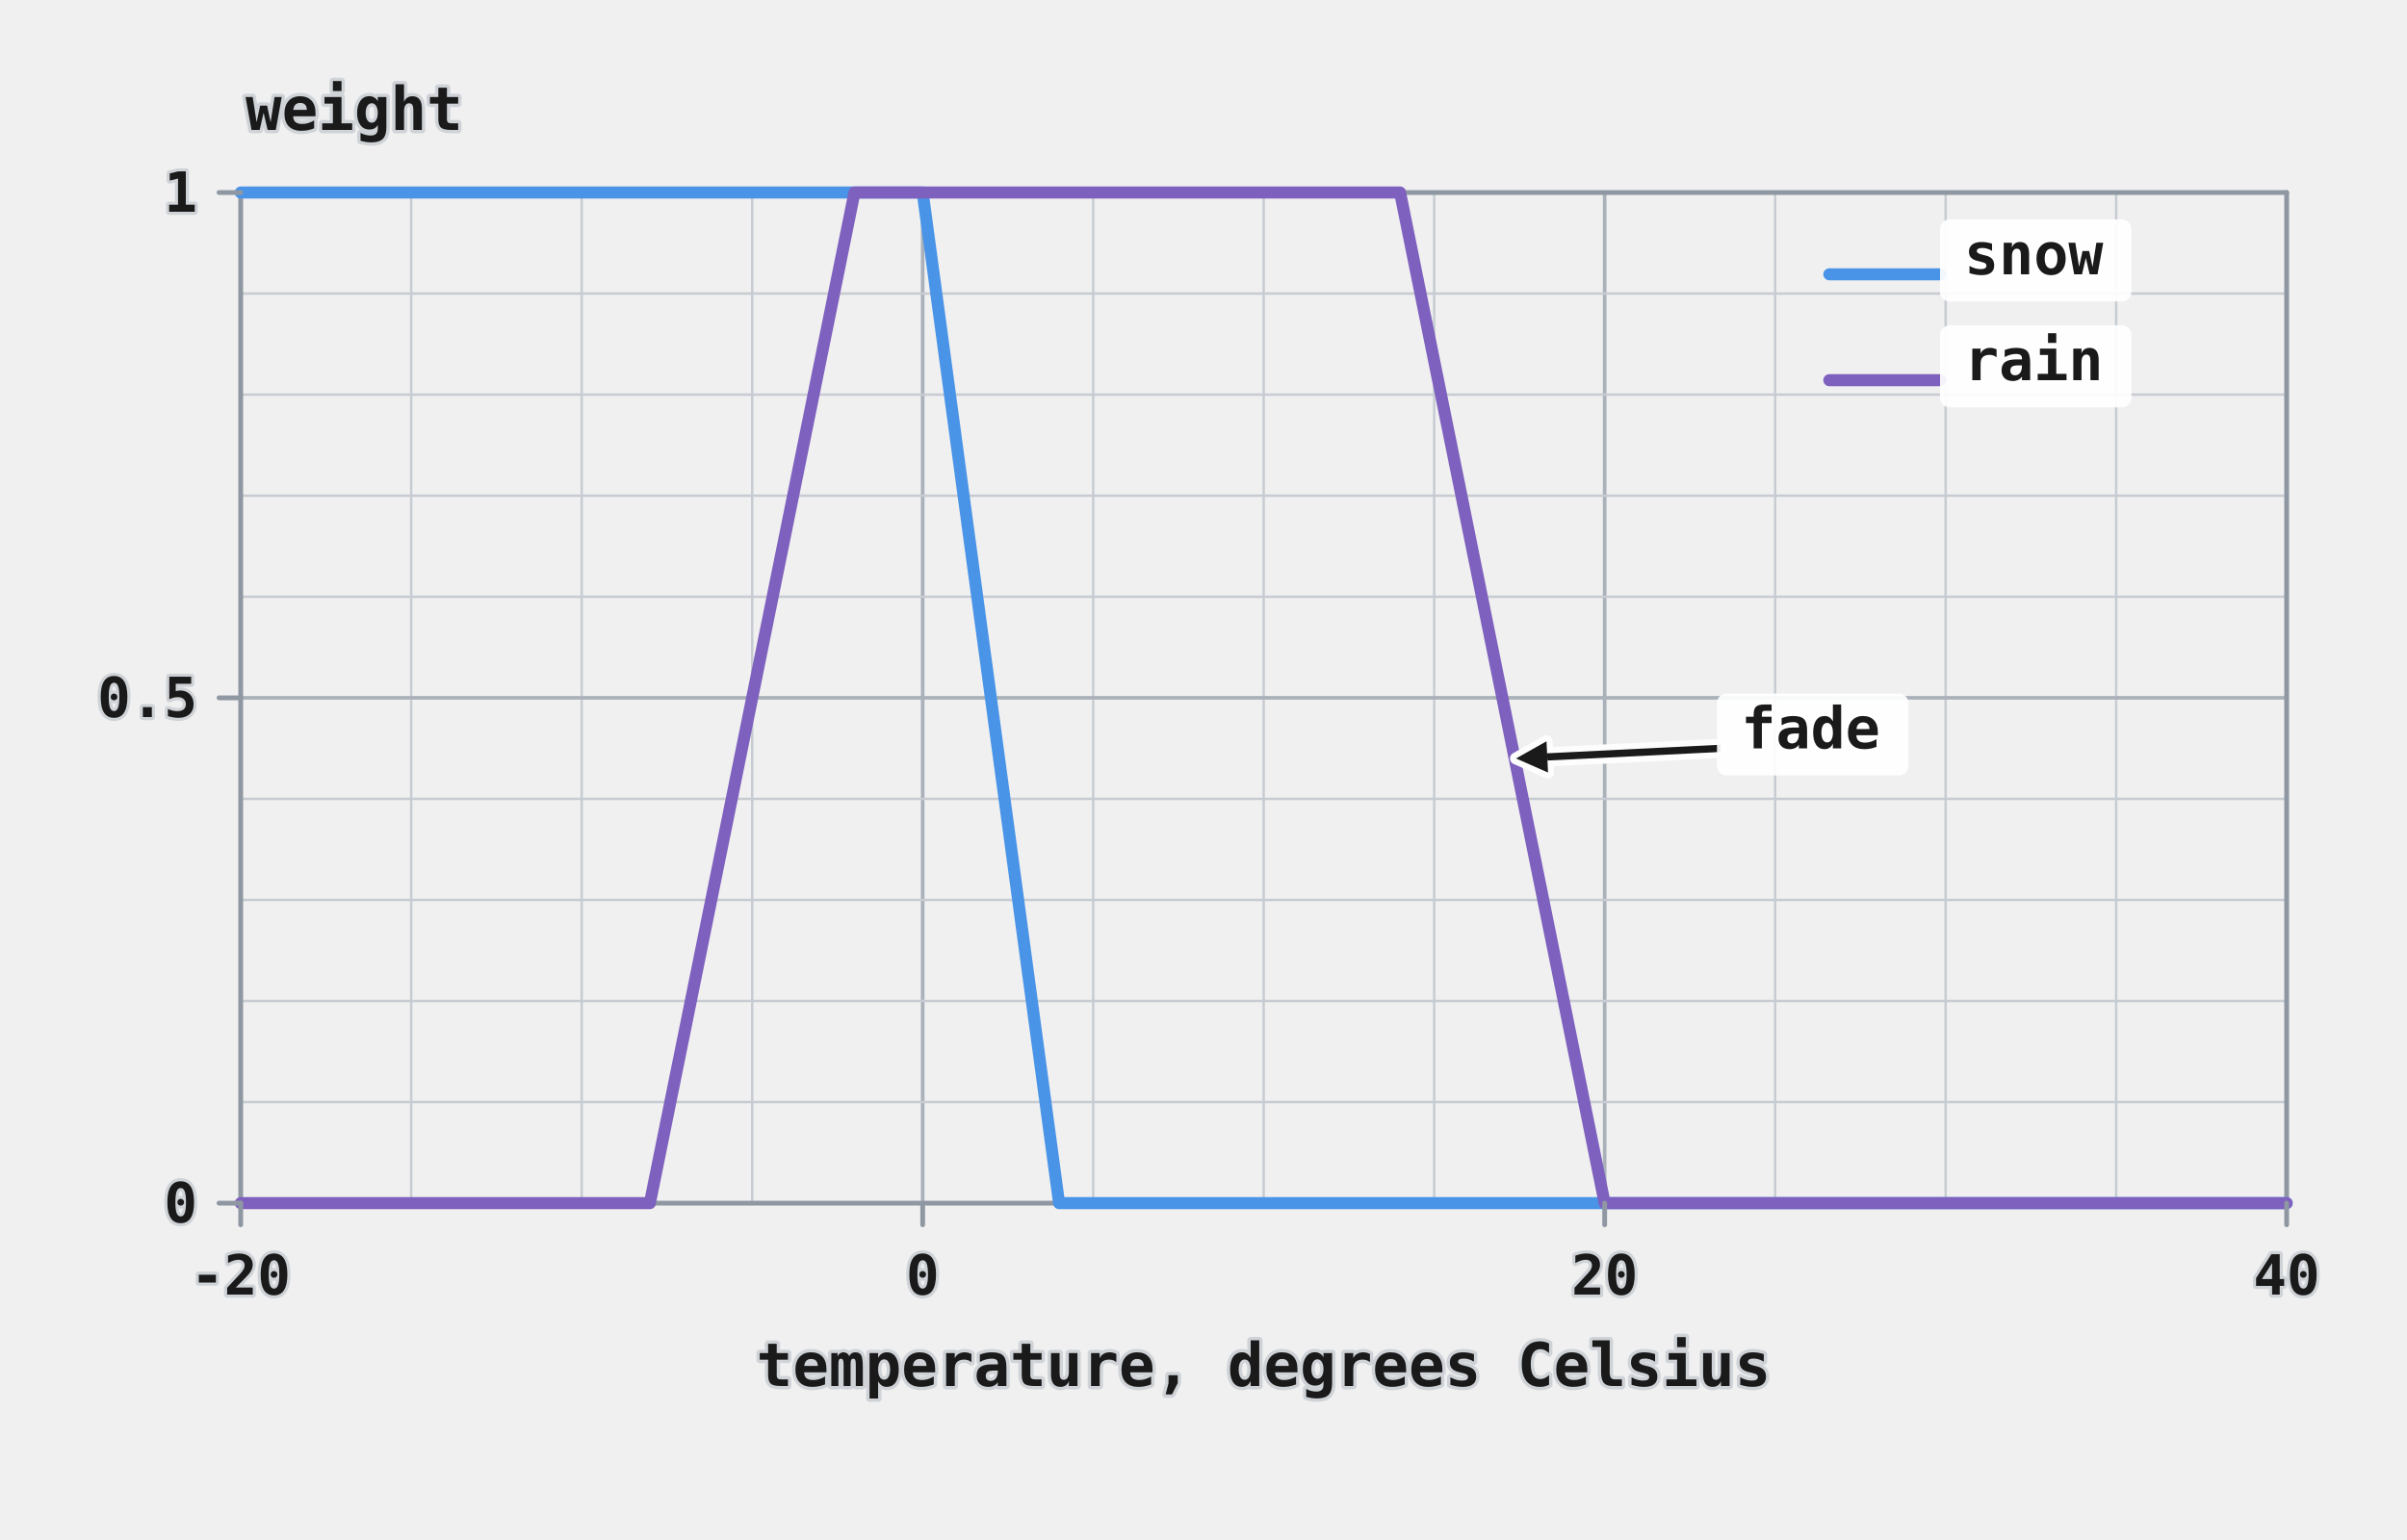
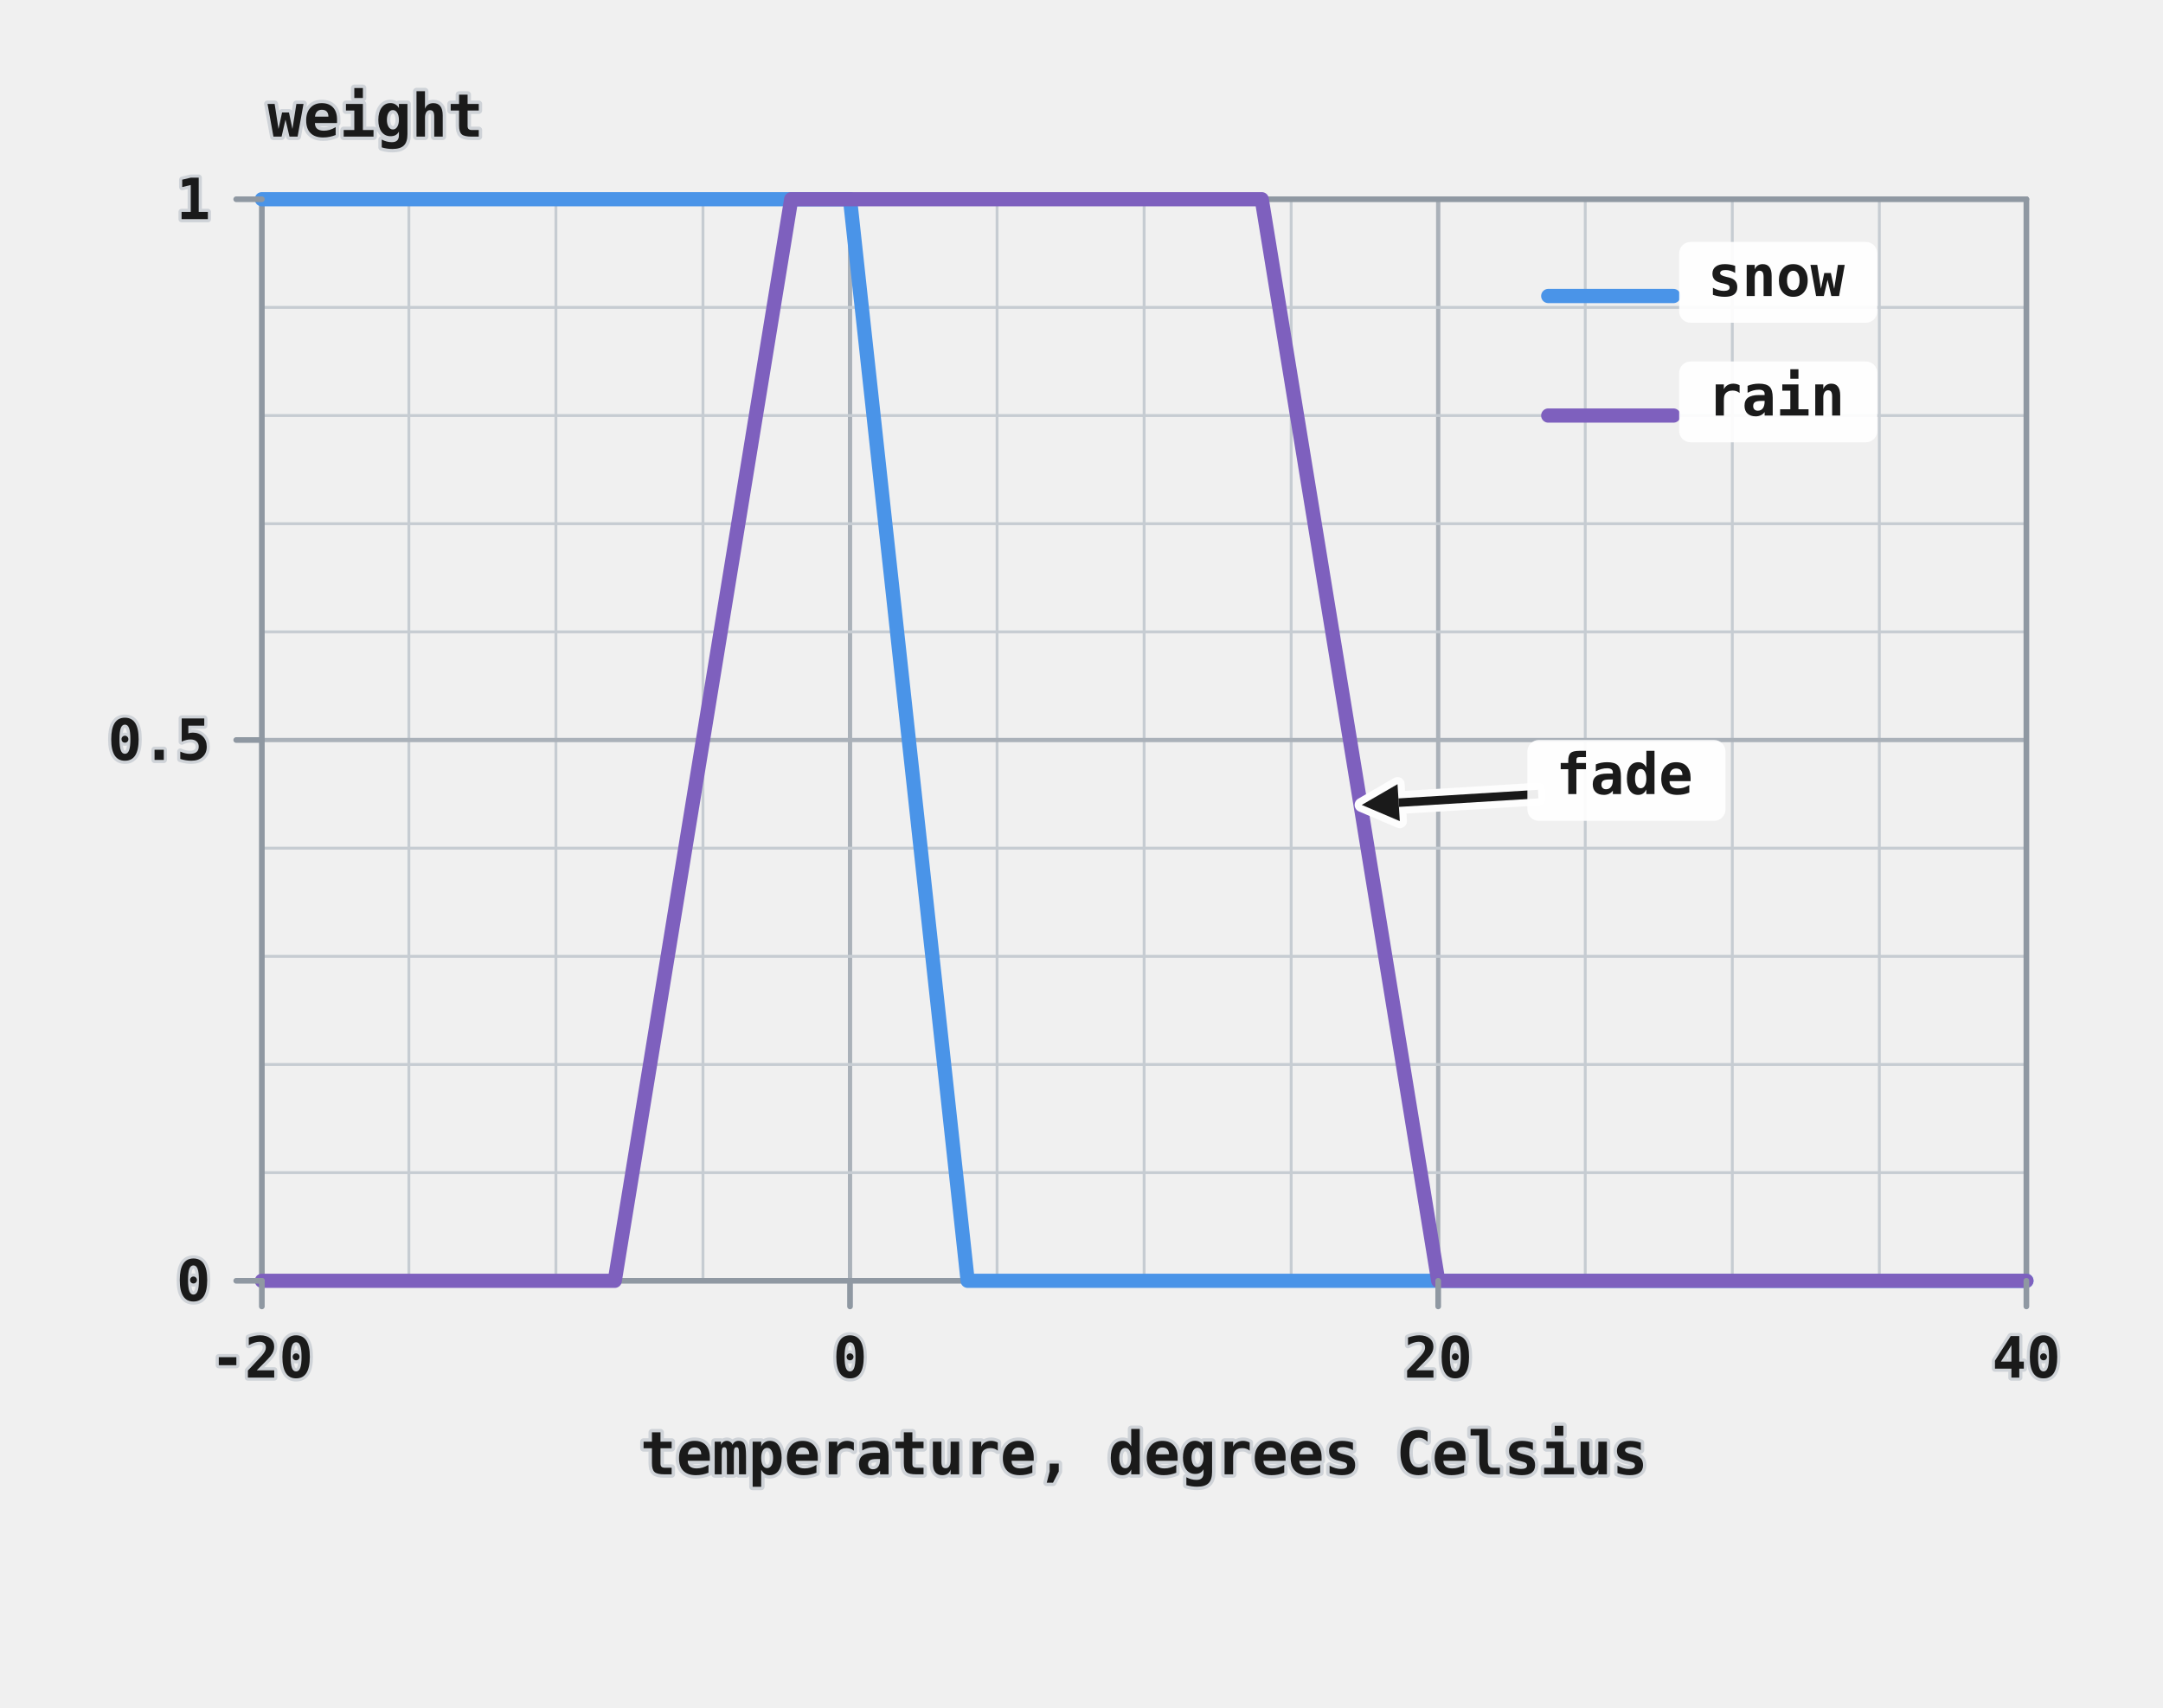
- <svg xmlns="http://www.w3.org/2000/svg" viewBox="0 0 1000 640" width="1000" height="640" style="max-width:100%;height:auto">
-   <path d="M 100.00,80.00 L 100.00,500.00" fill="none" stroke="#aab1b9" stroke-width="1.5" stroke-linecap="round" />
-   <path d="M 170.83,80.00 L 170.83,500.00" fill="none" stroke="#c6ccd2" stroke-width="1.0" stroke-linecap="round" />
-   <path d="M 241.67,80.00 L 241.67,500.00" fill="none" stroke="#c6ccd2" stroke-width="1.0" stroke-linecap="round" />
-   <path d="M 312.50,80.00 L 312.50,500.00" fill="none" stroke="#c6ccd2" stroke-width="1.0" stroke-linecap="round" />
-   <path d="M 383.33,80.00 L 383.33,500.00" fill="none" stroke="#aab1b9" stroke-width="1.5" stroke-linecap="round" />
-   <path d="M 454.17,80.00 L 454.17,500.00" fill="none" stroke="#c6ccd2" stroke-width="1.0" stroke-linecap="round" />
-   <path d="M 525.00,80.00 L 525.00,500.00" fill="none" stroke="#c6ccd2" stroke-width="1.0" stroke-linecap="round" />
-   <path d="M 595.83,80.00 L 595.83,500.00" fill="none" stroke="#c6ccd2" stroke-width="1.0" stroke-linecap="round" />
-   <path d="M 666.67,80.00 L 666.67,500.00" fill="none" stroke="#aab1b9" stroke-width="1.5" stroke-linecap="round" />
-   <path d="M 737.50,80.00 L 737.50,500.00" fill="none" stroke="#c6ccd2" stroke-width="1.0" stroke-linecap="round" />
-   <path d="M 808.33,80.00 L 808.33,500.00" fill="none" stroke="#c6ccd2" stroke-width="1.0" stroke-linecap="round" />
-   <path d="M 879.17,80.00 L 879.17,500.00" fill="none" stroke="#c6ccd2" stroke-width="1.0" stroke-linecap="round" />
-   <path d="M 950.00,80.00 L 950.00,500.00" fill="none" stroke="#aab1b9" stroke-width="1.5" stroke-linecap="round" />
-   <path d="M 100.00,500.00 L 950.00,500.00" fill="none" stroke="#aab1b9" stroke-width="1.5" stroke-linecap="round" />
-   <path d="M 100.00,458.00 L 950.00,458.00" fill="none" stroke="#c6ccd2" stroke-width="1.0" stroke-linecap="round" />
-   <path d="M 100.00,416.00 L 950.00,416.00" fill="none" stroke="#c6ccd2" stroke-width="1.0" stroke-linecap="round" />
-   <path d="M 100.00,374.00 L 950.00,374.00" fill="none" stroke="#c6ccd2" stroke-width="1.0" stroke-linecap="round" />
-   <path d="M 100.00,332.00 L 950.00,332.00" fill="none" stroke="#c6ccd2" stroke-width="1.0" stroke-linecap="round" />
-   <path d="M 100.00,290.00 L 950.00,290.00" fill="none" stroke="#aab1b9" stroke-width="1.5" stroke-linecap="round" />
-   <path d="M 100.00,248.00 L 950.00,248.00" fill="none" stroke="#c6ccd2" stroke-width="1.0" stroke-linecap="round" />
-   <path d="M 100.00,206.00 L 950.00,206.00" fill="none" stroke="#c6ccd2" stroke-width="1.0" stroke-linecap="round" />
-   <path d="M 100.00,164.00 L 950.00,164.00" fill="none" stroke="#c6ccd2" stroke-width="1.0" stroke-linecap="round" />
-   <path d="M 100.00,122.00 L 950.00,122.00" fill="none" stroke="#c6ccd2" stroke-width="1.0" stroke-linecap="round" />
-   <path d="M 100.00,80.00 L 950.00,80.00" fill="none" stroke="#aab1b9" stroke-width="1.5" stroke-linecap="round" />
-   <path d="M 100.00,80.00 L 100.00,500.00" fill="none" stroke="#8f98a2" stroke-width="2.0" stroke-linecap="round" />
-   <path d="M 950.00,80.00 L 950.00,500.00" fill="none" stroke="#8f98a2" stroke-width="2.0" stroke-linecap="round" />
-   <path d="M 100.00,80.00 L 950.00,80.00" fill="none" stroke="#8f98a2" stroke-width="2.0" stroke-linecap="round" />
-   <path d="M 100.00,500.00 L 950.00,500.00" fill="none" stroke="#8f98a2" stroke-width="2.0" stroke-linecap="round" />
-   <path d="M 100.00,80.00 L 103.54,80.00 L 107.08,80.00 L 110.62,80.00 L 114.17,80.00 L 117.71,80.00 L 121.25,80.00 L 124.79,80.00 L 128.33,80.00 L 131.88,80.00 L 135.42,80.00 L 138.96,80.00 L 142.50,80.00 L 146.04,80.00 L 149.58,80.00 L 153.12,80.00 L 156.67,80.00 L 160.21,80.00 L 163.75,80.00 L 167.29,80.00 L 170.83,80.00 L 174.38,80.00 L 177.92,80.00 L 181.46,80.00 L 185.00,80.00 L 188.54,80.00 L 192.08,80.00 L 195.62,80.00 L 199.17,80.00 L 202.71,80.00 L 206.25,80.00 L 209.79,80.00 L 213.33,80.00 L 216.88,80.00 L 220.42,80.00 L 223.96,80.00 L 227.50,80.00 L 231.04,80.00 L 234.58,80.00 L 238.12,80.00 L 241.67,80.00 L 245.21,80.00 L 248.75,80.00 L 252.29,80.00 L 255.83,80.00 L 259.38,80.00 L 262.92,80.00 L 266.46,80.00 L 270.00,80.00 L 273.54,80.00 L 277.08,80.00 L 280.62,80.00 L 284.17,80.00 L 287.71,80.00 L 291.25,80.00 L 294.79,80.00 L 298.33,80.00 L 301.88,80.00 L 305.42,80.00 L 308.96,80.00 L 312.50,80.00 L 316.04,80.00 L 319.58,80.00 L 323.12,80.00 L 326.67,80.00 L 330.21,80.00 L 333.75,80.00 L 337.29,80.00 L 340.83,80.00 L 344.38,80.00 L 347.92,80.00 L 351.46,80.00 L 355.00,80.00 L 358.54,80.00 L 362.08,80.00 L 365.62,80.00 L 369.17,80.00 L 372.71,80.00 L 376.25,80.00 L 379.79,80.00 L 383.33,80.00 L 386.88,106.25 L 390.42,132.50 L 393.96,158.75 L 397.50,185.00 L 401.04,211.25 L 404.58,237.50 L 408.12,263.75 L 411.67,290.00 L 415.21,316.25 L 418.75,342.50 L 422.29,368.75 L 425.83,395.00 L 429.38,421.25 L 432.92,447.50 L 436.46,473.75 L 440.00,500.00 L 443.54,500.00 L 447.08,500.00 L 450.62,500.00 L 454.17,500.00 L 457.71,500.00 L 461.25,500.00 L 464.79,500.00 L 468.33,500.00 L 471.88,500.00 L 475.42,500.00 L 478.96,500.00 L 482.50,500.00 L 486.04,500.00 L 489.58,500.00 L 493.12,500.00 L 496.67,500.00 L 500.21,500.00 L 503.75,500.00 L 507.29,500.00 L 510.83,500.00 L 514.38,500.00 L 517.92,500.00 L 521.46,500.00 L 525.00,500.00 L 528.54,500.00 L 532.08,500.00 L 535.62,500.00 L 539.17,500.00 L 542.71,500.00 L 546.25,500.00 L 549.79,500.00 L 553.33,500.00 L 556.88,500.00 L 560.42,500.00 L 563.96,500.00 L 567.50,500.00 L 571.04,500.00 L 574.58,500.00 L 578.12,500.00 L 581.67,500.00 L 585.21,500.00 L 588.75,500.00 L 592.29,500.00 L 595.83,500.00 L 599.38,500.00 L 602.92,500.00 L 606.46,500.00 L 610.00,500.00 L 613.54,500.00 L 617.08,500.00 L 620.62,500.00 L 624.17,500.00 L 627.71,500.00 L 631.25,500.00 L 634.79,500.00 L 638.33,500.00 L 641.88,500.00 L 645.42,500.00 L 648.96,500.00 L 652.50,500.00 L 656.04,500.00 L 659.58,500.00 L 663.12,500.00 L 666.67,500.00 L 670.21,500.00 L 673.75,500.00 L 677.29,500.00 L 680.83,500.00 L 684.38,500.00 L 687.92,500.00 L 691.46,500.00 L 695.00,500.00 L 698.54,500.00 L 702.08,500.00 L 705.62,500.00 L 709.17,500.00 L 712.71,500.00 L 716.25,500.00 L 719.79,500.00 L 723.33,500.00 L 726.88,500.00 L 730.42,500.00 L 733.96,500.00 L 737.50,500.00 L 741.04,500.00 L 744.58,500.00 L 748.12,500.00 L 751.67,500.00 L 755.21,500.00 L 758.75,500.00 L 762.29,500.00 L 765.83,500.00 L 769.38,500.00 L 772.92,500.00 L 776.46,500.00 L 780.00,500.00 L 783.54,500.00 L 787.08,500.00 L 790.62,500.00 L 794.17,500.00 L 797.71,500.00 L 801.25,500.00 L 804.79,500.00 L 808.33,500.00 L 811.88,500.00 L 815.42,500.00 L 818.96,500.00 L 822.50,500.00 L 826.04,500.00 L 829.58,500.00 L 833.12,500.00 L 836.67,500.00 L 840.21,500.00 L 843.75,500.00 L 847.29,500.00 L 850.83,500.00 L 854.38,500.00 L 857.92,500.00 L 861.46,500.00 L 865.00,500.00 L 868.54,500.00 L 872.08,500.00 L 875.62,500.00 L 879.17,500.00 L 882.71,500.00 L 886.25,500.00 L 889.79,500.00 L 893.33,500.00 L 896.88,500.00 L 900.42,500.00 L 903.96,500.00 L 907.50,500.00 L 911.04,500.00 L 914.58,500.00 L 918.12,500.00 L 921.67,500.00 L 925.21,500.00 L 928.75,500.00 L 932.29,500.00 L 935.83,500.00 L 939.38,500.00 L 942.92,500.00 L 946.46,500.00 L 950.00,500.00" fill="none" stroke="#4a94e8" stroke-width="5" stroke-linecap="round" stroke-linejoin="round" />
-   <path d="M 100.00,500.00 L 103.54,500.00 L 107.08,500.00 L 110.62,500.00 L 114.17,500.00 L 117.71,500.00 L 121.25,500.00 L 124.79,500.00 L 128.33,500.00 L 131.88,500.00 L 135.42,500.00 L 138.96,500.00 L 142.50,500.00 L 146.04,500.00 L 149.58,500.00 L 153.12,500.00 L 156.67,500.00 L 160.21,500.00 L 163.75,500.00 L 167.29,500.00 L 170.83,500.00 L 174.38,500.00 L 177.92,500.00 L 181.46,500.00 L 185.00,500.00 L 188.54,500.00 L 192.08,500.00 L 195.62,500.00 L 199.17,500.00 L 202.71,500.00 L 206.25,500.00 L 209.79,500.00 L 213.33,500.00 L 216.88,500.00 L 220.42,500.00 L 223.96,500.00 L 227.50,500.00 L 231.04,500.00 L 234.58,500.00 L 238.12,500.00 L 241.67,500.00 L 245.21,500.00 L 248.75,500.00 L 252.29,500.00 L 255.83,500.00 L 259.38,500.00 L 262.92,500.00 L 266.46,500.00 L 270.00,500.00 L 273.54,482.50 L 277.08,465.00 L 280.62,447.50 L 284.17,430.00 L 287.71,412.50 L 291.25,395.00 L 294.79,377.50 L 298.33,360.00 L 301.88,342.50 L 305.42,325.00 L 308.96,307.50 L 312.50,290.00 L 316.04,272.50 L 319.58,255.00 L 323.12,237.50 L 326.67,220.00 L 330.21,202.50 L 333.75,185.00 L 337.29,167.50 L 340.83,150.00 L 344.38,132.50 L 347.92,115.00 L 351.46,97.50 L 355.00,80.00 L 358.54,80.00 L 362.08,80.00 L 365.62,80.00 L 369.17,80.00 L 372.71,80.00 L 376.25,80.00 L 379.79,80.00 L 383.33,80.00 L 386.88,80.00 L 390.42,80.00 L 393.96,80.00 L 397.50,80.00 L 401.04,80.00 L 404.58,80.00 L 408.12,80.00 L 411.67,80.00 L 415.21,80.00 L 418.75,80.00 L 422.29,80.00 L 425.83,80.00 L 429.38,80.00 L 432.92,80.00 L 436.46,80.00 L 440.00,80.00 L 443.54,80.00 L 447.08,80.00 L 450.62,80.00 L 454.17,80.00 L 457.71,80.00 L 461.25,80.00 L 464.79,80.00 L 468.33,80.00 L 471.88,80.00 L 475.42,80.00 L 478.96,80.00 L 482.50,80.00 L 486.04,80.00 L 489.58,80.00 L 493.12,80.00 L 496.67,80.00 L 500.21,80.00 L 503.75,80.00 L 507.29,80.00 L 510.83,80.00 L 514.38,80.00 L 517.92,80.00 L 521.46,80.00 L 525.00,80.00 L 528.54,80.00 L 532.08,80.00 L 535.62,80.00 L 539.17,80.00 L 542.71,80.00 L 546.25,80.00 L 549.79,80.00 L 553.33,80.00 L 556.88,80.00 L 560.42,80.00 L 563.96,80.00 L 567.50,80.00 L 571.04,80.00 L 574.58,80.00 L 578.12,80.00 L 581.67,80.00 L 585.21,97.50 L 588.75,115.00 L 592.29,132.50 L 595.83,150.00 L 599.38,167.50 L 602.92,185.00 L 606.46,202.50 L 610.00,220.00 L 613.54,237.50 L 617.08,255.00 L 620.62,272.50 L 624.17,290.00 L 627.71,307.50 L 631.25,325.00 L 634.79,342.50 L 638.33,360.00 L 641.88,377.50 L 645.42,395.00 L 648.96,412.50 L 652.50,430.00 L 656.04,447.50 L 659.58,465.00 L 663.12,482.50 L 666.67,500.00 L 670.21,500.00 L 673.75,500.00 L 677.29,500.00 L 680.83,500.00 L 684.38,500.00 L 687.92,500.00 L 691.46,500.00 L 695.00,500.00 L 698.54,500.00 L 702.08,500.00 L 705.62,500.00 L 709.17,500.00 L 712.71,500.00 L 716.25,500.00 L 719.79,500.00 L 723.33,500.00 L 726.88,500.00 L 730.42,500.00 L 733.96,500.00 L 737.50,500.00 L 741.04,500.00 L 744.58,500.00 L 748.12,500.00 L 751.67,500.00 L 755.21,500.00 L 758.75,500.00 L 762.29,500.00 L 765.83,500.00 L 769.38,500.00 L 772.92,500.00 L 776.46,500.00 L 780.00,500.00 L 783.54,500.00 L 787.08,500.00 L 790.62,500.00 L 794.17,500.00 L 797.71,500.00 L 801.25,500.00 L 804.79,500.00 L 808.33,500.00 L 811.88,500.00 L 815.42,500.00 L 818.96,500.00 L 822.50,500.00 L 826.04,500.00 L 829.58,500.00 L 833.12,500.00 L 836.67,500.00 L 840.21,500.00 L 843.75,500.00 L 847.29,500.00 L 850.83,500.00 L 854.38,500.00 L 857.92,500.00 L 861.46,500.00 L 865.00,500.00 L 868.54,500.00 L 872.08,500.00 L 875.62,500.00 L 879.17,500.00 L 882.71,500.00 L 886.25,500.00 L 889.79,500.00 L 893.33,500.00 L 896.88,500.00 L 900.42,500.00 L 903.96,500.00 L 907.50,500.00 L 911.04,500.00 L 914.58,500.00 L 918.12,500.00 L 921.67,500.00 L 925.21,500.00 L 928.75,500.00 L 932.29,500.00 L 935.83,500.00 L 939.38,500.00 L 942.92,500.00 L 946.46,500.00 L 950.00,500.00" fill="none" stroke="#7e60be" stroke-width="5" stroke-linecap="round" stroke-linejoin="round" />
-   <path d="M 91.00,500.00 L 100.00,500.00" fill="none" stroke="#8f98a2" stroke-width="2.0" stroke-linecap="round" />
-   <text x="82.00" y="508.00" font-family="Anonymous Pro, ui-monospace, SFMono-Regular, Menlo, monospace" font-size="23" font-weight="bold" text-anchor="end" fill="none" stroke="#cfd3d8" stroke-width="2.6" stroke-linejoin="round" stroke-linecap="round">0</text>
-   <text x="82.00" y="508.00" font-family="Anonymous Pro, ui-monospace, SFMono-Regular, Menlo, monospace" font-size="23" font-weight="bold" text-anchor="end" fill="#1a1a1a">0</text>
-   <path d="M 91.00,290.00 L 100.00,290.00" fill="none" stroke="#8f98a2" stroke-width="2.0" stroke-linecap="round" />
-   <text x="82.00" y="298.00" font-family="Anonymous Pro, ui-monospace, SFMono-Regular, Menlo, monospace" font-size="23" font-weight="bold" text-anchor="end" fill="none" stroke="#cfd3d8" stroke-width="2.6" stroke-linejoin="round" stroke-linecap="round">0.5</text>
-   <text x="82.00" y="298.00" font-family="Anonymous Pro, ui-monospace, SFMono-Regular, Menlo, monospace" font-size="23" font-weight="bold" text-anchor="end" fill="#1a1a1a">0.5</text>
-   <path d="M 91.00,80.00 L 100.00,80.00" fill="none" stroke="#8f98a2" stroke-width="2.0" stroke-linecap="round" />
-   <text x="82.00" y="88.00" font-family="Anonymous Pro, ui-monospace, SFMono-Regular, Menlo, monospace" font-size="23" font-weight="bold" text-anchor="end" fill="none" stroke="#cfd3d8" stroke-width="2.6" stroke-linejoin="round" stroke-linecap="round">1</text>
-   <text x="82.00" y="88.00" font-family="Anonymous Pro, ui-monospace, SFMono-Regular, Menlo, monospace" font-size="23" font-weight="bold" text-anchor="end" fill="#1a1a1a">1</text>
-   <path d="M 100.00,500.00 L 100.00,509.00" fill="none" stroke="#8f98a2" stroke-width="2.0" stroke-linecap="round" />
-   <text x="100.00" y="538.00" font-family="Anonymous Pro, ui-monospace, SFMono-Regular, Menlo, monospace" font-size="23" font-weight="bold" text-anchor="middle" fill="none" stroke="#cfd3d8" stroke-width="2.6" stroke-linejoin="round" stroke-linecap="round">-20</text>
-   <text x="100.00" y="538.00" font-family="Anonymous Pro, ui-monospace, SFMono-Regular, Menlo, monospace" font-size="23" font-weight="bold" text-anchor="middle" fill="#1a1a1a">-20</text>
-   <path d="M 383.33,500.00 L 383.33,509.00" fill="none" stroke="#8f98a2" stroke-width="2.0" stroke-linecap="round" />
-   <text x="383.33" y="538.00" font-family="Anonymous Pro, ui-monospace, SFMono-Regular, Menlo, monospace" font-size="23" font-weight="bold" text-anchor="middle" fill="none" stroke="#cfd3d8" stroke-width="2.6" stroke-linejoin="round" stroke-linecap="round">0</text>
-   <text x="383.33" y="538.00" font-family="Anonymous Pro, ui-monospace, SFMono-Regular, Menlo, monospace" font-size="23" font-weight="bold" text-anchor="middle" fill="#1a1a1a">0</text>
-   <path d="M 666.67,500.00 L 666.67,509.00" fill="none" stroke="#8f98a2" stroke-width="2.0" stroke-linecap="round" />
-   <text x="666.67" y="538.00" font-family="Anonymous Pro, ui-monospace, SFMono-Regular, Menlo, monospace" font-size="23" font-weight="bold" text-anchor="middle" fill="none" stroke="#cfd3d8" stroke-width="2.6" stroke-linejoin="round" stroke-linecap="round">20</text>
-   <text x="666.67" y="538.00" font-family="Anonymous Pro, ui-monospace, SFMono-Regular, Menlo, monospace" font-size="23" font-weight="bold" text-anchor="middle" fill="#1a1a1a">20</text>
-   <path d="M 950.00,500.00 L 950.00,509.00" fill="none" stroke="#8f98a2" stroke-width="2.0" stroke-linecap="round" />
-   <text x="950.00" y="538.00" font-family="Anonymous Pro, ui-monospace, SFMono-Regular, Menlo, monospace" font-size="23" font-weight="bold" text-anchor="middle" fill="none" stroke="#cfd3d8" stroke-width="2.6" stroke-linejoin="round" stroke-linecap="round">40</text>
-   <text x="950.00" y="538.00" font-family="Anonymous Pro, ui-monospace, SFMono-Regular, Menlo, monospace" font-size="23" font-weight="bold" text-anchor="middle" fill="#1a1a1a">40</text>
-   <path d="M 760.00,114.00 L 806.00,114.00" fill="none" stroke="#4a94e8" stroke-width="5" stroke-linecap="round" stroke-linejoin="round" />
-   <rect x="806.00" y="91.20" width="79.52" height="34.08" rx="4" fill="#ffffff" fill-opacity="0.92" />
-   <text x="816.00" y="114.00" font-family="Anonymous Pro, ui-monospace, SFMono-Regular, Menlo, monospace" font-size="24" font-weight="bold" text-anchor="start" fill="#1a1a1a">snow</text>
-   <path d="M 760.00,158.00 L 806.00,158.00" fill="none" stroke="#7e60be" stroke-width="5" stroke-linecap="round" stroke-linejoin="round" />
-   <rect x="806.00" y="135.20" width="79.52" height="34.08" rx="4" fill="#ffffff" fill-opacity="0.92" />
-   <text x="816.00" y="158.00" font-family="Anonymous Pro, ui-monospace, SFMono-Regular, Menlo, monospace" font-size="24" font-weight="bold" text-anchor="start" fill="#1a1a1a">rain</text>
-   <path d="M 714.76,309.50 L 642.74,313.06 L 642.89,316.06 L 714.91,312.50 Z" fill="#fdfdfd" stroke="#fdfdfd" stroke-width="5.0" stroke-linejoin="round" />
-   <path d="M 642.50,308.07 L 629.83,315.20 L 643.14,321.05 Z" fill="#fdfdfd" stroke="#fdfdfd" stroke-width="5.0" stroke-linejoin="round" />
-   <path d="M 714.76,309.50 L 642.74,313.06 L 642.89,316.06 L 714.91,312.50 Z" fill="#1a1a1a" />
-   <path d="M 642.50,308.07 L 629.83,315.20 L 643.14,321.05 Z" fill="#1a1a1a" />
-   <rect x="713.33" y="288.20" width="79.52" height="34.08" rx="4" fill="#ffffff" fill-opacity="0.92" />
-   <text x="723.33" y="311.00" font-family="Anonymous Pro, ui-monospace, SFMono-Regular, Menlo, monospace" font-size="24" font-weight="bold" text-anchor="start" fill="#1a1a1a">fade</text>
-   <text x="525.00" y="576.00" font-family="Anonymous Pro, ui-monospace, SFMono-Regular, Menlo, monospace" font-size="25" font-weight="bold" text-anchor="middle" fill="none" stroke="#cfd3d8" stroke-width="2.8" stroke-linejoin="round" stroke-linecap="round">temperature, degrees Celsius</text>
-   <text x="525.00" y="576.00" font-family="Anonymous Pro, ui-monospace, SFMono-Regular, Menlo, monospace" font-size="25" font-weight="bold" text-anchor="middle" fill="#1a1a1a">temperature, degrees Celsius</text>
-   <text x="102.00" y="54.00" font-family="Anonymous Pro, ui-monospace, SFMono-Regular, Menlo, monospace" font-size="25" font-weight="bold" text-anchor="start" fill="none" stroke="#cfd3d8" stroke-width="2.8" stroke-linejoin="round" stroke-linecap="round">weight</text>
-   <text x="102.00" y="54.00" font-family="Anonymous Pro, ui-monospace, SFMono-Regular, Menlo, monospace" font-size="25" font-weight="bold" text-anchor="start" fill="#1a1a1a">weight</text>
+ <svg xmlns="http://www.w3.org/2000/svg" viewBox="0 0 760 600" width="760" height="600" style="max-width:100%;height:auto">
+   <path d="M 92.00,70.00 L 92.00,450.00" fill="none" stroke="#aab1b9" stroke-width="1.5" stroke-linecap="round" />
+   <path d="M 143.67,70.00 L 143.67,450.00" fill="none" stroke="#c6ccd2" stroke-width="1.0" stroke-linecap="round" />
+   <path d="M 195.33,70.00 L 195.33,450.00" fill="none" stroke="#c6ccd2" stroke-width="1.0" stroke-linecap="round" />
+   <path d="M 247.00,70.00 L 247.00,450.00" fill="none" stroke="#c6ccd2" stroke-width="1.0" stroke-linecap="round" />
+   <path d="M 298.67,70.00 L 298.67,450.00" fill="none" stroke="#aab1b9" stroke-width="1.5" stroke-linecap="round" />
+   <path d="M 350.33,70.00 L 350.33,450.00" fill="none" stroke="#c6ccd2" stroke-width="1.0" stroke-linecap="round" />
+   <path d="M 402.00,70.00 L 402.00,450.00" fill="none" stroke="#c6ccd2" stroke-width="1.0" stroke-linecap="round" />
+   <path d="M 453.67,70.00 L 453.67,450.00" fill="none" stroke="#c6ccd2" stroke-width="1.0" stroke-linecap="round" />
+   <path d="M 505.33,70.00 L 505.33,450.00" fill="none" stroke="#aab1b9" stroke-width="1.5" stroke-linecap="round" />
+   <path d="M 557.00,70.00 L 557.00,450.00" fill="none" stroke="#c6ccd2" stroke-width="1.0" stroke-linecap="round" />
+   <path d="M 608.67,70.00 L 608.67,450.00" fill="none" stroke="#c6ccd2" stroke-width="1.0" stroke-linecap="round" />
+   <path d="M 660.33,70.00 L 660.33,450.00" fill="none" stroke="#c6ccd2" stroke-width="1.0" stroke-linecap="round" />
+   <path d="M 712.00,70.00 L 712.00,450.00" fill="none" stroke="#aab1b9" stroke-width="1.5" stroke-linecap="round" />
+   <path d="M 92.00,450.00 L 712.00,450.00" fill="none" stroke="#aab1b9" stroke-width="1.5" stroke-linecap="round" />
+   <path d="M 92.00,412.00 L 712.00,412.00" fill="none" stroke="#c6ccd2" stroke-width="1.0" stroke-linecap="round" />
+   <path d="M 92.00,374.00 L 712.00,374.00" fill="none" stroke="#c6ccd2" stroke-width="1.0" stroke-linecap="round" />
+   <path d="M 92.00,336.00 L 712.00,336.00" fill="none" stroke="#c6ccd2" stroke-width="1.0" stroke-linecap="round" />
+   <path d="M 92.00,298.00 L 712.00,298.00" fill="none" stroke="#c6ccd2" stroke-width="1.0" stroke-linecap="round" />
+   <path d="M 92.00,260.00 L 712.00,260.00" fill="none" stroke="#aab1b9" stroke-width="1.5" stroke-linecap="round" />
+   <path d="M 92.00,222.00 L 712.00,222.00" fill="none" stroke="#c6ccd2" stroke-width="1.0" stroke-linecap="round" />
+   <path d="M 92.00,184.00 L 712.00,184.00" fill="none" stroke="#c6ccd2" stroke-width="1.0" stroke-linecap="round" />
+   <path d="M 92.00,146.00 L 712.00,146.00" fill="none" stroke="#c6ccd2" stroke-width="1.0" stroke-linecap="round" />
+   <path d="M 92.00,108.00 L 712.00,108.00" fill="none" stroke="#c6ccd2" stroke-width="1.0" stroke-linecap="round" />
+   <path d="M 92.00,70.00 L 712.00,70.00" fill="none" stroke="#aab1b9" stroke-width="1.5" stroke-linecap="round" />
+   <path d="M 92.00,70.00 L 92.00,450.00" fill="none" stroke="#8f98a2" stroke-width="2.0" stroke-linecap="round" />
+   <path d="M 712.00,70.00 L 712.00,450.00" fill="none" stroke="#8f98a2" stroke-width="2.0" stroke-linecap="round" />
+   <path d="M 92.00,70.00 L 712.00,70.00" fill="none" stroke="#8f98a2" stroke-width="2.0" stroke-linecap="round" />
+   <path d="M 92.00,450.00 L 712.00,450.00" fill="none" stroke="#8f98a2" stroke-width="2.0" stroke-linecap="round" />
+   <path d="M 92.00,70.00 L 94.58,70.00 L 97.17,70.00 L 99.75,70.00 L 102.33,70.00 L 104.92,70.00 L 107.50,70.00 L 110.08,70.00 L 112.67,70.00 L 115.25,70.00 L 117.83,70.00 L 120.42,70.00 L 123.00,70.00 L 125.58,70.00 L 128.17,70.00 L 130.75,70.00 L 133.33,70.00 L 135.92,70.00 L 138.50,70.00 L 141.08,70.00 L 143.67,70.00 L 146.25,70.00 L 148.83,70.00 L 151.42,70.00 L 154.00,70.00 L 156.58,70.00 L 159.17,70.00 L 161.75,70.00 L 164.33,70.00 L 166.92,70.00 L 169.50,70.00 L 172.08,70.00 L 174.67,70.00 L 177.25,70.00 L 179.83,70.00 L 182.42,70.00 L 185.00,70.00 L 187.58,70.00 L 190.17,70.00 L 192.75,70.00 L 195.33,70.00 L 197.92,70.00 L 200.50,70.00 L 203.08,70.00 L 205.67,70.00 L 208.25,70.00 L 210.83,70.00 L 213.42,70.00 L 216.00,70.00 L 218.58,70.00 L 221.17,70.00 L 223.75,70.00 L 226.33,70.00 L 228.92,70.00 L 231.50,70.00 L 234.08,70.00 L 236.67,70.00 L 239.25,70.00 L 241.83,70.00 L 244.42,70.00 L 247.00,70.00 L 249.58,70.00 L 252.17,70.00 L 254.75,70.00 L 257.33,70.00 L 259.92,70.00 L 262.50,70.00 L 265.08,70.00 L 267.67,70.00 L 270.25,70.00 L 272.83,70.00 L 275.42,70.00 L 278.00,70.00 L 280.58,70.00 L 283.17,70.00 L 285.75,70.00 L 288.33,70.00 L 290.92,70.00 L 293.50,70.00 L 296.08,70.00 L 298.67,70.00 L 301.25,93.75 L 303.83,117.50 L 306.42,141.25 L 309.00,165.00 L 311.58,188.75 L 314.17,212.50 L 316.75,236.25 L 319.33,260.00 L 321.92,283.75 L 324.50,307.50 L 327.08,331.25 L 329.67,355.00 L 332.25,378.75 L 334.83,402.50 L 337.42,426.25 L 340.00,450.00 L 342.58,450.00 L 345.17,450.00 L 347.75,450.00 L 350.33,450.00 L 352.92,450.00 L 355.50,450.00 L 358.08,450.00 L 360.67,450.00 L 363.25,450.00 L 365.83,450.00 L 368.42,450.00 L 371.00,450.00 L 373.58,450.00 L 376.17,450.00 L 378.75,450.00 L 381.33,450.00 L 383.92,450.00 L 386.50,450.00 L 389.08,450.00 L 391.67,450.00 L 394.25,450.00 L 396.83,450.00 L 399.42,450.00 L 402.00,450.00 L 404.58,450.00 L 407.17,450.00 L 409.75,450.00 L 412.33,450.00 L 414.92,450.00 L 417.50,450.00 L 420.08,450.00 L 422.67,450.00 L 425.25,450.00 L 427.83,450.00 L 430.42,450.00 L 433.00,450.00 L 435.58,450.00 L 438.17,450.00 L 440.75,450.00 L 443.33,450.00 L 445.92,450.00 L 448.50,450.00 L 451.08,450.00 L 453.67,450.00 L 456.25,450.00 L 458.83,450.00 L 461.42,450.00 L 464.00,450.00 L 466.58,450.00 L 469.17,450.00 L 471.75,450.00 L 474.33,450.00 L 476.92,450.00 L 479.50,450.00 L 482.08,450.00 L 484.67,450.00 L 487.25,450.00 L 489.83,450.00 L 492.42,450.00 L 495.00,450.00 L 497.58,450.00 L 500.17,450.00 L 502.75,450.00 L 505.33,450.00 L 507.92,450.00 L 510.50,450.00 L 513.08,450.00 L 515.67,450.00 L 518.25,450.00 L 520.83,450.00 L 523.42,450.00 L 526.00,450.00 L 528.58,450.00 L 531.17,450.00 L 533.75,450.00 L 536.33,450.00 L 538.92,450.00 L 541.50,450.00 L 544.08,450.00 L 546.67,450.00 L 549.25,450.00 L 551.83,450.00 L 554.42,450.00 L 557.00,450.00 L 559.58,450.00 L 562.17,450.00 L 564.75,450.00 L 567.33,450.00 L 569.92,450.00 L 572.50,450.00 L 575.08,450.00 L 577.67,450.00 L 580.25,450.00 L 582.83,450.00 L 585.42,450.00 L 588.00,450.00 L 590.58,450.00 L 593.17,450.00 L 595.75,450.00 L 598.33,450.00 L 600.92,450.00 L 603.50,450.00 L 606.08,450.00 L 608.67,450.00 L 611.25,450.00 L 613.83,450.00 L 616.42,450.00 L 619.00,450.00 L 621.58,450.00 L 624.17,450.00 L 626.75,450.00 L 629.33,450.00 L 631.92,450.00 L 634.50,450.00 L 637.08,450.00 L 639.67,450.00 L 642.25,450.00 L 644.83,450.00 L 647.42,450.00 L 650.00,450.00 L 652.58,450.00 L 655.17,450.00 L 657.75,450.00 L 660.33,450.00 L 662.92,450.00 L 665.50,450.00 L 668.08,450.00 L 670.67,450.00 L 673.25,450.00 L 675.83,450.00 L 678.42,450.00 L 681.00,450.00 L 683.58,450.00 L 686.17,450.00 L 688.75,450.00 L 691.33,450.00 L 693.92,450.00 L 696.50,450.00 L 699.08,450.00 L 701.67,450.00 L 704.25,450.00 L 706.83,450.00 L 709.42,450.00 L 712.00,450.00" fill="none" stroke="#4a94e8" stroke-width="5" stroke-linecap="round" stroke-linejoin="round" />
+   <path d="M 92.00,450.00 L 94.58,450.00 L 97.17,450.00 L 99.75,450.00 L 102.33,450.00 L 104.92,450.00 L 107.50,450.00 L 110.08,450.00 L 112.67,450.00 L 115.25,450.00 L 117.83,450.00 L 120.42,450.00 L 123.00,450.00 L 125.58,450.00 L 128.17,450.00 L 130.75,450.00 L 133.33,450.00 L 135.92,450.00 L 138.50,450.00 L 141.08,450.00 L 143.67,450.00 L 146.25,450.00 L 148.83,450.00 L 151.42,450.00 L 154.00,450.00 L 156.58,450.00 L 159.17,450.00 L 161.75,450.00 L 164.33,450.00 L 166.92,450.00 L 169.50,450.00 L 172.08,450.00 L 174.67,450.00 L 177.25,450.00 L 179.83,450.00 L 182.42,450.00 L 185.00,450.00 L 187.58,450.00 L 190.17,450.00 L 192.75,450.00 L 195.33,450.00 L 197.92,450.00 L 200.50,450.00 L 203.08,450.00 L 205.67,450.00 L 208.25,450.00 L 210.83,450.00 L 213.42,450.00 L 216.00,450.00 L 218.58,434.17 L 221.17,418.33 L 223.75,402.50 L 226.33,386.67 L 228.92,370.83 L 231.50,355.00 L 234.08,339.17 L 236.67,323.33 L 239.25,307.50 L 241.83,291.67 L 244.42,275.83 L 247.00,260.00 L 249.58,244.17 L 252.17,228.33 L 254.75,212.50 L 257.33,196.67 L 259.92,180.83 L 262.50,165.00 L 265.08,149.17 L 267.67,133.33 L 270.25,117.50 L 272.83,101.67 L 275.42,85.83 L 278.00,70.00 L 280.58,70.00 L 283.17,70.00 L 285.75,70.00 L 288.33,70.00 L 290.92,70.00 L 293.50,70.00 L 296.08,70.00 L 298.67,70.00 L 301.25,70.00 L 303.83,70.00 L 306.42,70.00 L 309.00,70.00 L 311.58,70.00 L 314.17,70.00 L 316.75,70.00 L 319.33,70.00 L 321.92,70.00 L 324.50,70.00 L 327.08,70.00 L 329.67,70.00 L 332.25,70.00 L 334.83,70.00 L 337.42,70.00 L 340.00,70.00 L 342.58,70.00 L 345.17,70.00 L 347.75,70.00 L 350.33,70.00 L 352.92,70.00 L 355.50,70.00 L 358.08,70.00 L 360.67,70.00 L 363.25,70.00 L 365.83,70.00 L 368.42,70.00 L 371.00,70.00 L 373.58,70.00 L 376.17,70.00 L 378.75,70.00 L 381.33,70.00 L 383.92,70.00 L 386.50,70.00 L 389.08,70.00 L 391.67,70.00 L 394.25,70.00 L 396.83,70.00 L 399.42,70.00 L 402.00,70.00 L 404.58,70.00 L 407.17,70.00 L 409.75,70.00 L 412.33,70.00 L 414.92,70.00 L 417.50,70.00 L 420.08,70.00 L 422.67,70.00 L 425.25,70.00 L 427.83,70.00 L 430.42,70.00 L 433.00,70.00 L 435.58,70.00 L 438.17,70.00 L 440.75,70.00 L 443.33,70.00 L 445.92,85.83 L 448.50,101.67 L 451.08,117.50 L 453.67,133.33 L 456.25,149.17 L 458.83,165.00 L 461.42,180.83 L 464.00,196.67 L 466.58,212.50 L 469.17,228.33 L 471.75,244.17 L 474.33,260.00 L 476.92,275.83 L 479.50,291.67 L 482.08,307.50 L 484.67,323.33 L 487.25,339.17 L 489.83,355.00 L 492.42,370.83 L 495.00,386.67 L 497.58,402.50 L 500.17,418.33 L 502.75,434.17 L 505.33,450.00 L 507.92,450.00 L 510.50,450.00 L 513.08,450.00 L 515.67,450.00 L 518.25,450.00 L 520.83,450.00 L 523.42,450.00 L 526.00,450.00 L 528.58,450.00 L 531.17,450.00 L 533.75,450.00 L 536.33,450.00 L 538.92,450.00 L 541.50,450.00 L 544.08,450.00 L 546.67,450.00 L 549.25,450.00 L 551.83,450.00 L 554.42,450.00 L 557.00,450.00 L 559.58,450.00 L 562.17,450.00 L 564.75,450.00 L 567.33,450.00 L 569.92,450.00 L 572.50,450.00 L 575.08,450.00 L 577.67,450.00 L 580.25,450.00 L 582.83,450.00 L 585.42,450.00 L 588.00,450.00 L 590.58,450.00 L 593.17,450.00 L 595.75,450.00 L 598.33,450.00 L 600.92,450.00 L 603.50,450.00 L 606.08,450.00 L 608.67,450.00 L 611.25,450.00 L 613.83,450.00 L 616.42,450.00 L 619.00,450.00 L 621.58,450.00 L 624.17,450.00 L 626.75,450.00 L 629.33,450.00 L 631.92,450.00 L 634.50,450.00 L 637.08,450.00 L 639.67,450.00 L 642.25,450.00 L 644.83,450.00 L 647.42,450.00 L 650.00,450.00 L 652.58,450.00 L 655.17,450.00 L 657.75,450.00 L 660.33,450.00 L 662.92,450.00 L 665.50,450.00 L 668.08,450.00 L 670.67,450.00 L 673.25,450.00 L 675.83,450.00 L 678.42,450.00 L 681.00,450.00 L 683.58,450.00 L 686.17,450.00 L 688.75,450.00 L 691.33,450.00 L 693.92,450.00 L 696.50,450.00 L 699.08,450.00 L 701.67,450.00 L 704.25,450.00 L 706.83,450.00 L 709.42,450.00 L 712.00,450.00" fill="none" stroke="#7e60be" stroke-width="5" stroke-linecap="round" stroke-linejoin="round" />
+   <path d="M 83.00,450.00 L 92.00,450.00" fill="none" stroke="#8f98a2" stroke-width="2.0" stroke-linecap="round" />
+   <text x="74.00" y="457.00" font-family="Anonymous Pro, ui-monospace, SFMono-Regular, Menlo, monospace" font-size="20" font-weight="bold" text-anchor="end" fill="none" stroke="#cfd3d8" stroke-width="2.2" stroke-linejoin="round" stroke-linecap="round">0</text>
+   <text x="74.00" y="457.00" font-family="Anonymous Pro, ui-monospace, SFMono-Regular, Menlo, monospace" font-size="20" font-weight="bold" text-anchor="end" fill="#1a1a1a">0</text>
+   <path d="M 83.00,260.00 L 92.00,260.00" fill="none" stroke="#8f98a2" stroke-width="2.0" stroke-linecap="round" />
+   <text x="74.00" y="267.00" font-family="Anonymous Pro, ui-monospace, SFMono-Regular, Menlo, monospace" font-size="20" font-weight="bold" text-anchor="end" fill="none" stroke="#cfd3d8" stroke-width="2.2" stroke-linejoin="round" stroke-linecap="round">0.5</text>
+   <text x="74.00" y="267.00" font-family="Anonymous Pro, ui-monospace, SFMono-Regular, Menlo, monospace" font-size="20" font-weight="bold" text-anchor="end" fill="#1a1a1a">0.5</text>
+   <path d="M 83.00,70.00 L 92.00,70.00" fill="none" stroke="#8f98a2" stroke-width="2.0" stroke-linecap="round" />
+   <text x="74.00" y="77.00" font-family="Anonymous Pro, ui-monospace, SFMono-Regular, Menlo, monospace" font-size="20" font-weight="bold" text-anchor="end" fill="none" stroke="#cfd3d8" stroke-width="2.2" stroke-linejoin="round" stroke-linecap="round">1</text>
+   <text x="74.00" y="77.00" font-family="Anonymous Pro, ui-monospace, SFMono-Regular, Menlo, monospace" font-size="20" font-weight="bold" text-anchor="end" fill="#1a1a1a">1</text>
+   <path d="M 92.00,450.00 L 92.00,459.00" fill="none" stroke="#8f98a2" stroke-width="2.0" stroke-linecap="round" />
+   <text x="92.00" y="484.00" font-family="Anonymous Pro, ui-monospace, SFMono-Regular, Menlo, monospace" font-size="20" font-weight="bold" text-anchor="middle" fill="none" stroke="#cfd3d8" stroke-width="2.2" stroke-linejoin="round" stroke-linecap="round">-20</text>
+   <text x="92.00" y="484.00" font-family="Anonymous Pro, ui-monospace, SFMono-Regular, Menlo, monospace" font-size="20" font-weight="bold" text-anchor="middle" fill="#1a1a1a">-20</text>
+   <path d="M 298.67,450.00 L 298.67,459.00" fill="none" stroke="#8f98a2" stroke-width="2.0" stroke-linecap="round" />
+   <text x="298.67" y="484.00" font-family="Anonymous Pro, ui-monospace, SFMono-Regular, Menlo, monospace" font-size="20" font-weight="bold" text-anchor="middle" fill="none" stroke="#cfd3d8" stroke-width="2.2" stroke-linejoin="round" stroke-linecap="round">0</text>
+   <text x="298.67" y="484.00" font-family="Anonymous Pro, ui-monospace, SFMono-Regular, Menlo, monospace" font-size="20" font-weight="bold" text-anchor="middle" fill="#1a1a1a">0</text>
+   <path d="M 505.33,450.00 L 505.33,459.00" fill="none" stroke="#8f98a2" stroke-width="2.0" stroke-linecap="round" />
+   <text x="505.33" y="484.00" font-family="Anonymous Pro, ui-monospace, SFMono-Regular, Menlo, monospace" font-size="20" font-weight="bold" text-anchor="middle" fill="none" stroke="#cfd3d8" stroke-width="2.2" stroke-linejoin="round" stroke-linecap="round">20</text>
+   <text x="505.33" y="484.00" font-family="Anonymous Pro, ui-monospace, SFMono-Regular, Menlo, monospace" font-size="20" font-weight="bold" text-anchor="middle" fill="#1a1a1a">20</text>
+   <path d="M 712.00,450.00 L 712.00,459.00" fill="none" stroke="#8f98a2" stroke-width="2.0" stroke-linecap="round" />
+   <text x="712.00" y="484.00" font-family="Anonymous Pro, ui-monospace, SFMono-Regular, Menlo, monospace" font-size="20" font-weight="bold" text-anchor="middle" fill="none" stroke="#cfd3d8" stroke-width="2.2" stroke-linejoin="round" stroke-linecap="round">40</text>
+   <text x="712.00" y="484.00" font-family="Anonymous Pro, ui-monospace, SFMono-Regular, Menlo, monospace" font-size="20" font-weight="bold" text-anchor="middle" fill="#1a1a1a">40</text>
+   <path d="M 544.00,104.00 L 588.00,104.00" fill="none" stroke="#4a94e8" stroke-width="5" stroke-linecap="round" stroke-linejoin="round" />
+   <rect x="590.00" y="85.00" width="69.60" height="28.40" rx="4" fill="#ffffff" fill-opacity="0.92" />
+   <text x="600.00" y="104.00" font-family="Anonymous Pro, ui-monospace, SFMono-Regular, Menlo, monospace" font-size="20" font-weight="bold" text-anchor="start" fill="#1a1a1a">snow</text>
+   <path d="M 544.00,146.00 L 588.00,146.00" fill="none" stroke="#7e60be" stroke-width="5" stroke-linecap="round" stroke-linejoin="round" />
+   <rect x="590.00" y="127.00" width="69.60" height="28.40" rx="4" fill="#ffffff" fill-opacity="0.92" />
+   <text x="600.00" y="146.00" font-family="Anonymous Pro, ui-monospace, SFMono-Regular, Menlo, monospace" font-size="20" font-weight="bold" text-anchor="start" fill="#1a1a1a">rain</text>
+   <path d="M 540.37,277.50 L 491.35,280.51 L 491.53,283.50 L 540.56,280.50 Z" fill="#fdfdfd" stroke="#fdfdfd" stroke-width="5.0" stroke-linejoin="round" />
+   <path d="M 491.04,275.52 L 478.47,282.80 L 491.84,288.49 Z" fill="#fdfdfd" stroke="#fdfdfd" stroke-width="5.0" stroke-linejoin="round" />
+   <path d="M 540.37,277.50 L 491.35,280.51 L 491.53,283.50 L 540.56,280.50 Z" fill="#1a1a1a" />
+   <path d="M 491.04,275.52 L 478.47,282.80 L 491.84,288.49 Z" fill="#1a1a1a" />
+   <rect x="536.67" y="260.00" width="69.60" height="28.40" rx="4" fill="#ffffff" fill-opacity="0.92" />
+   <text x="546.67" y="279.00" font-family="Anonymous Pro, ui-monospace, SFMono-Regular, Menlo, monospace" font-size="20" font-weight="bold" text-anchor="start" fill="#1a1a1a">fade</text>
+   <text x="402.00" y="518.00" font-family="Anonymous Pro, ui-monospace, SFMono-Regular, Menlo, monospace" font-size="21" font-weight="bold" text-anchor="middle" fill="none" stroke="#cfd3d8" stroke-width="2.4" stroke-linejoin="round" stroke-linecap="round">temperature, degrees Celsius</text>
+   <text x="402.00" y="518.00" font-family="Anonymous Pro, ui-monospace, SFMono-Regular, Menlo, monospace" font-size="21" font-weight="bold" text-anchor="middle" fill="#1a1a1a">temperature, degrees Celsius</text>
+   <text x="94.00" y="48.00" font-family="Anonymous Pro, ui-monospace, SFMono-Regular, Menlo, monospace" font-size="21" font-weight="bold" text-anchor="start" fill="none" stroke="#cfd3d8" stroke-width="2.4" stroke-linejoin="round" stroke-linecap="round">weight</text>
+   <text x="94.00" y="48.00" font-family="Anonymous Pro, ui-monospace, SFMono-Regular, Menlo, monospace" font-size="21" font-weight="bold" text-anchor="start" fill="#1a1a1a">weight</text>
</svg>
